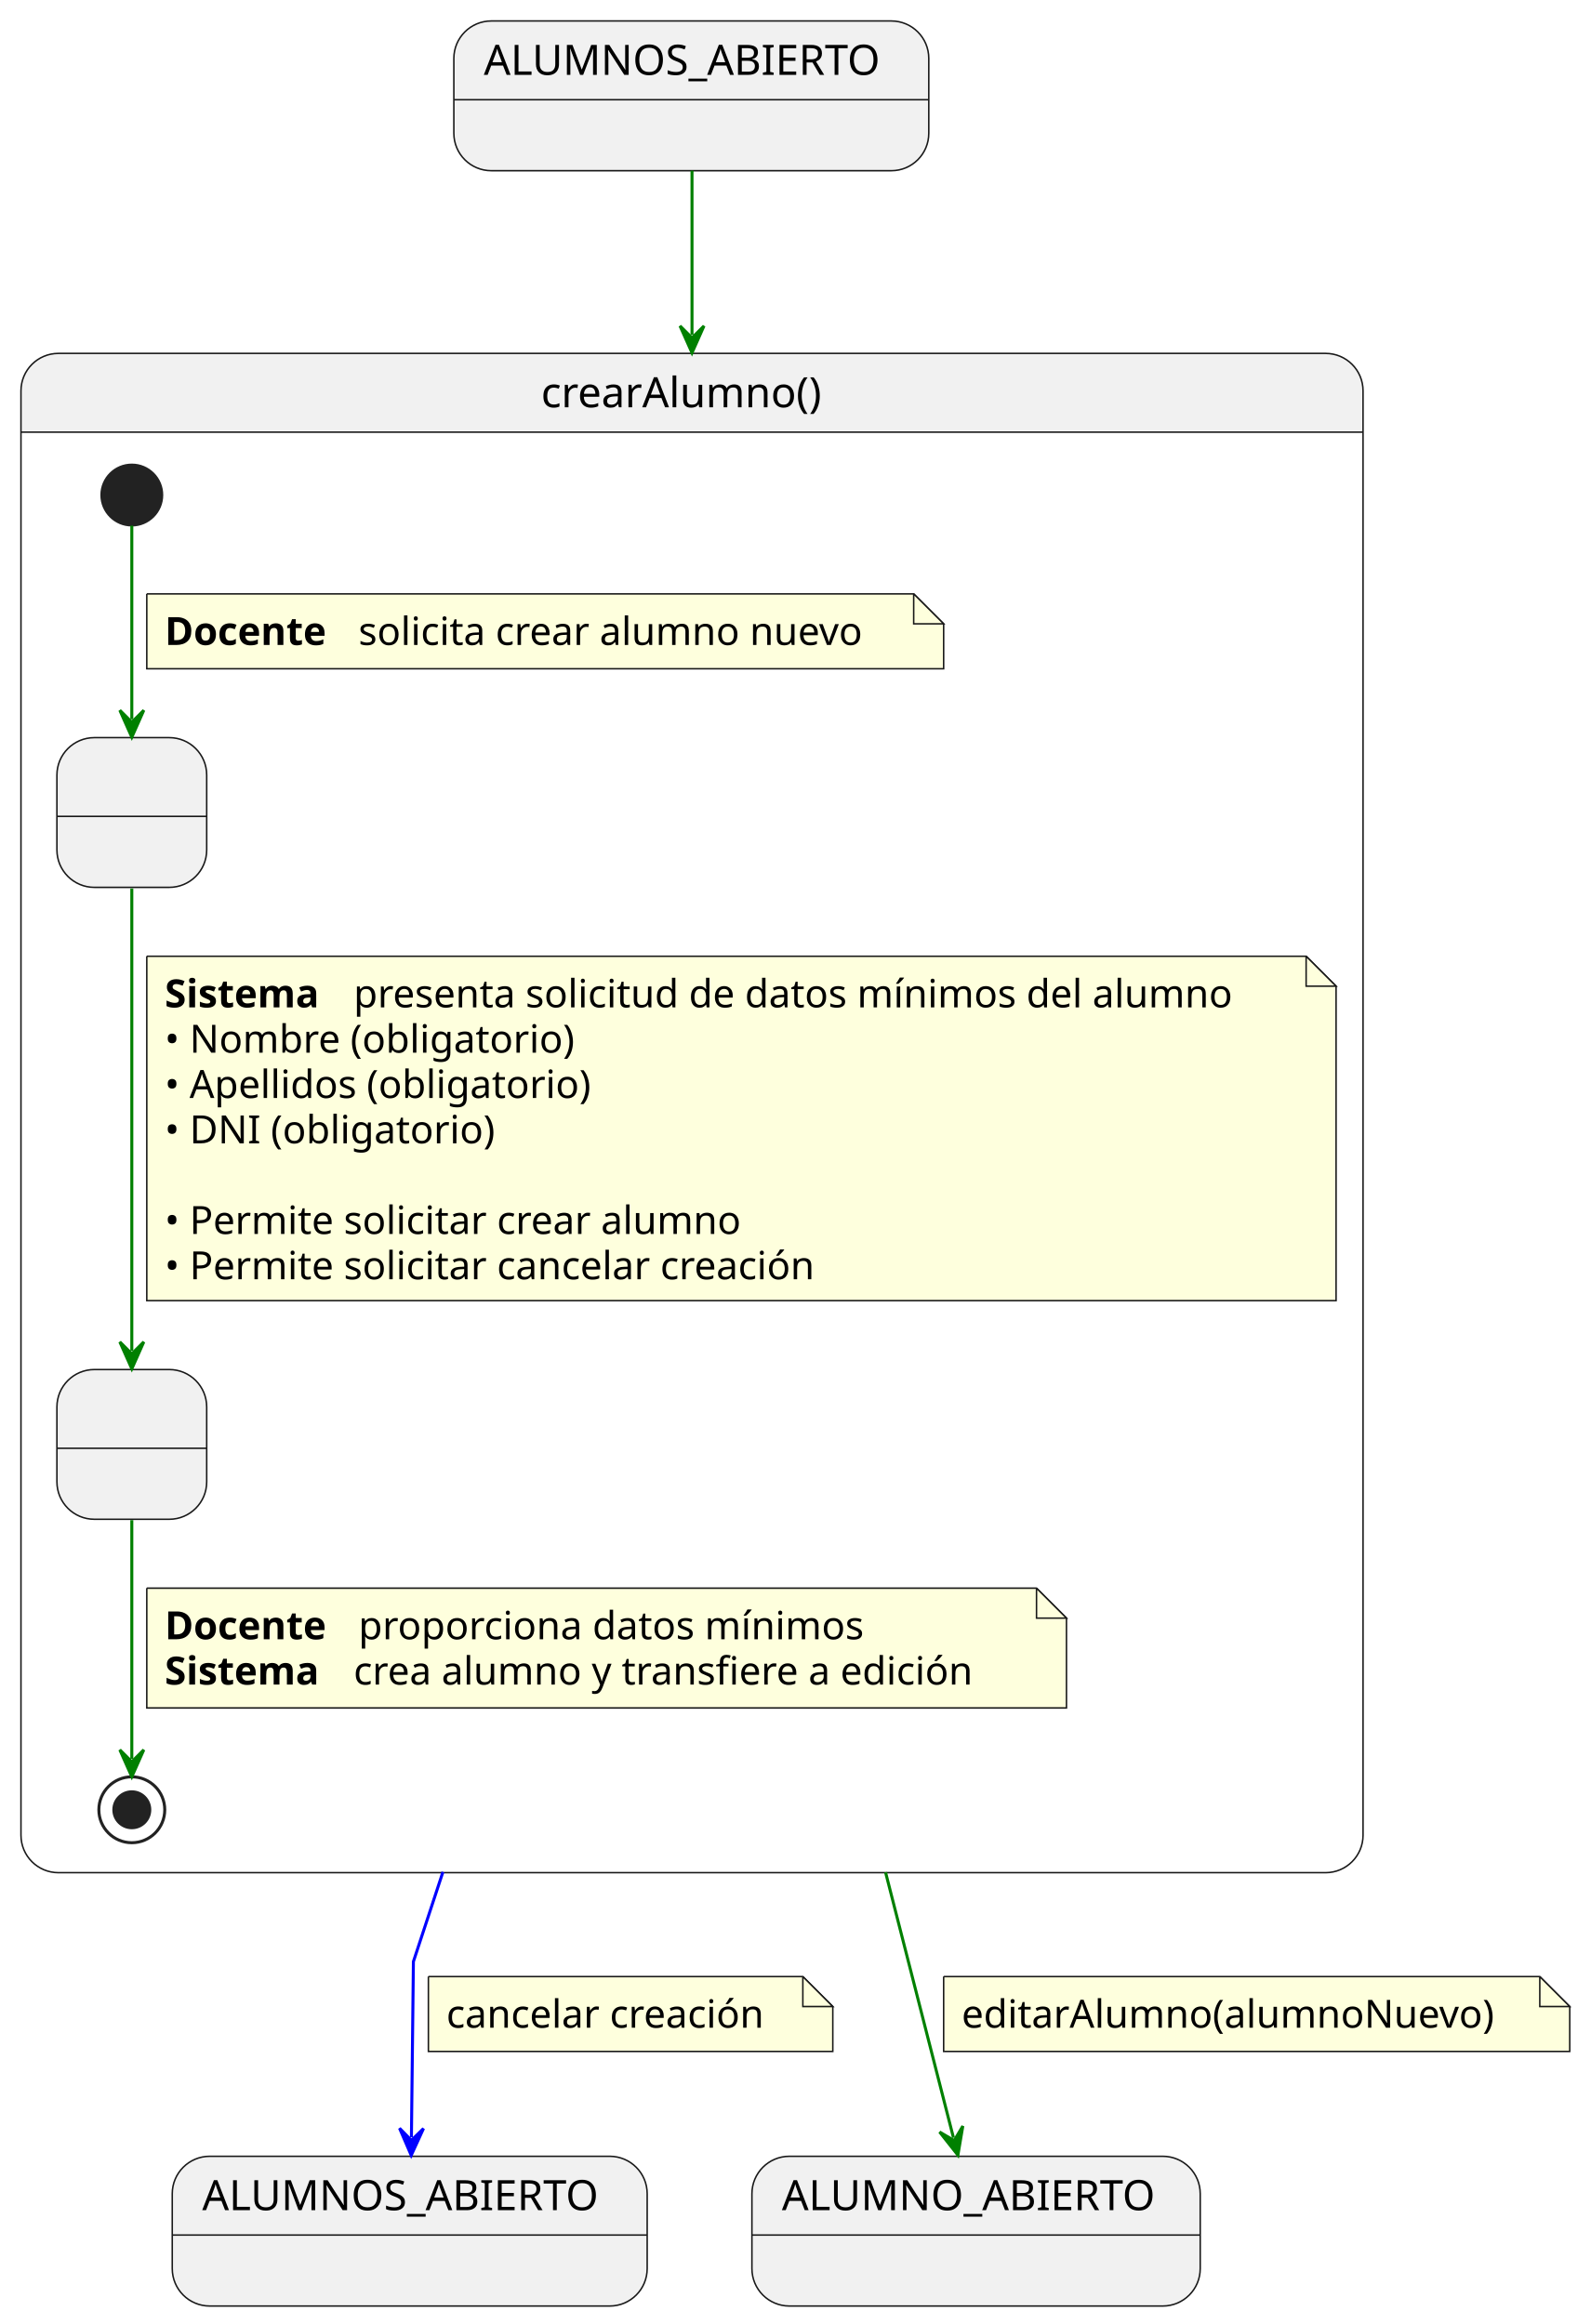
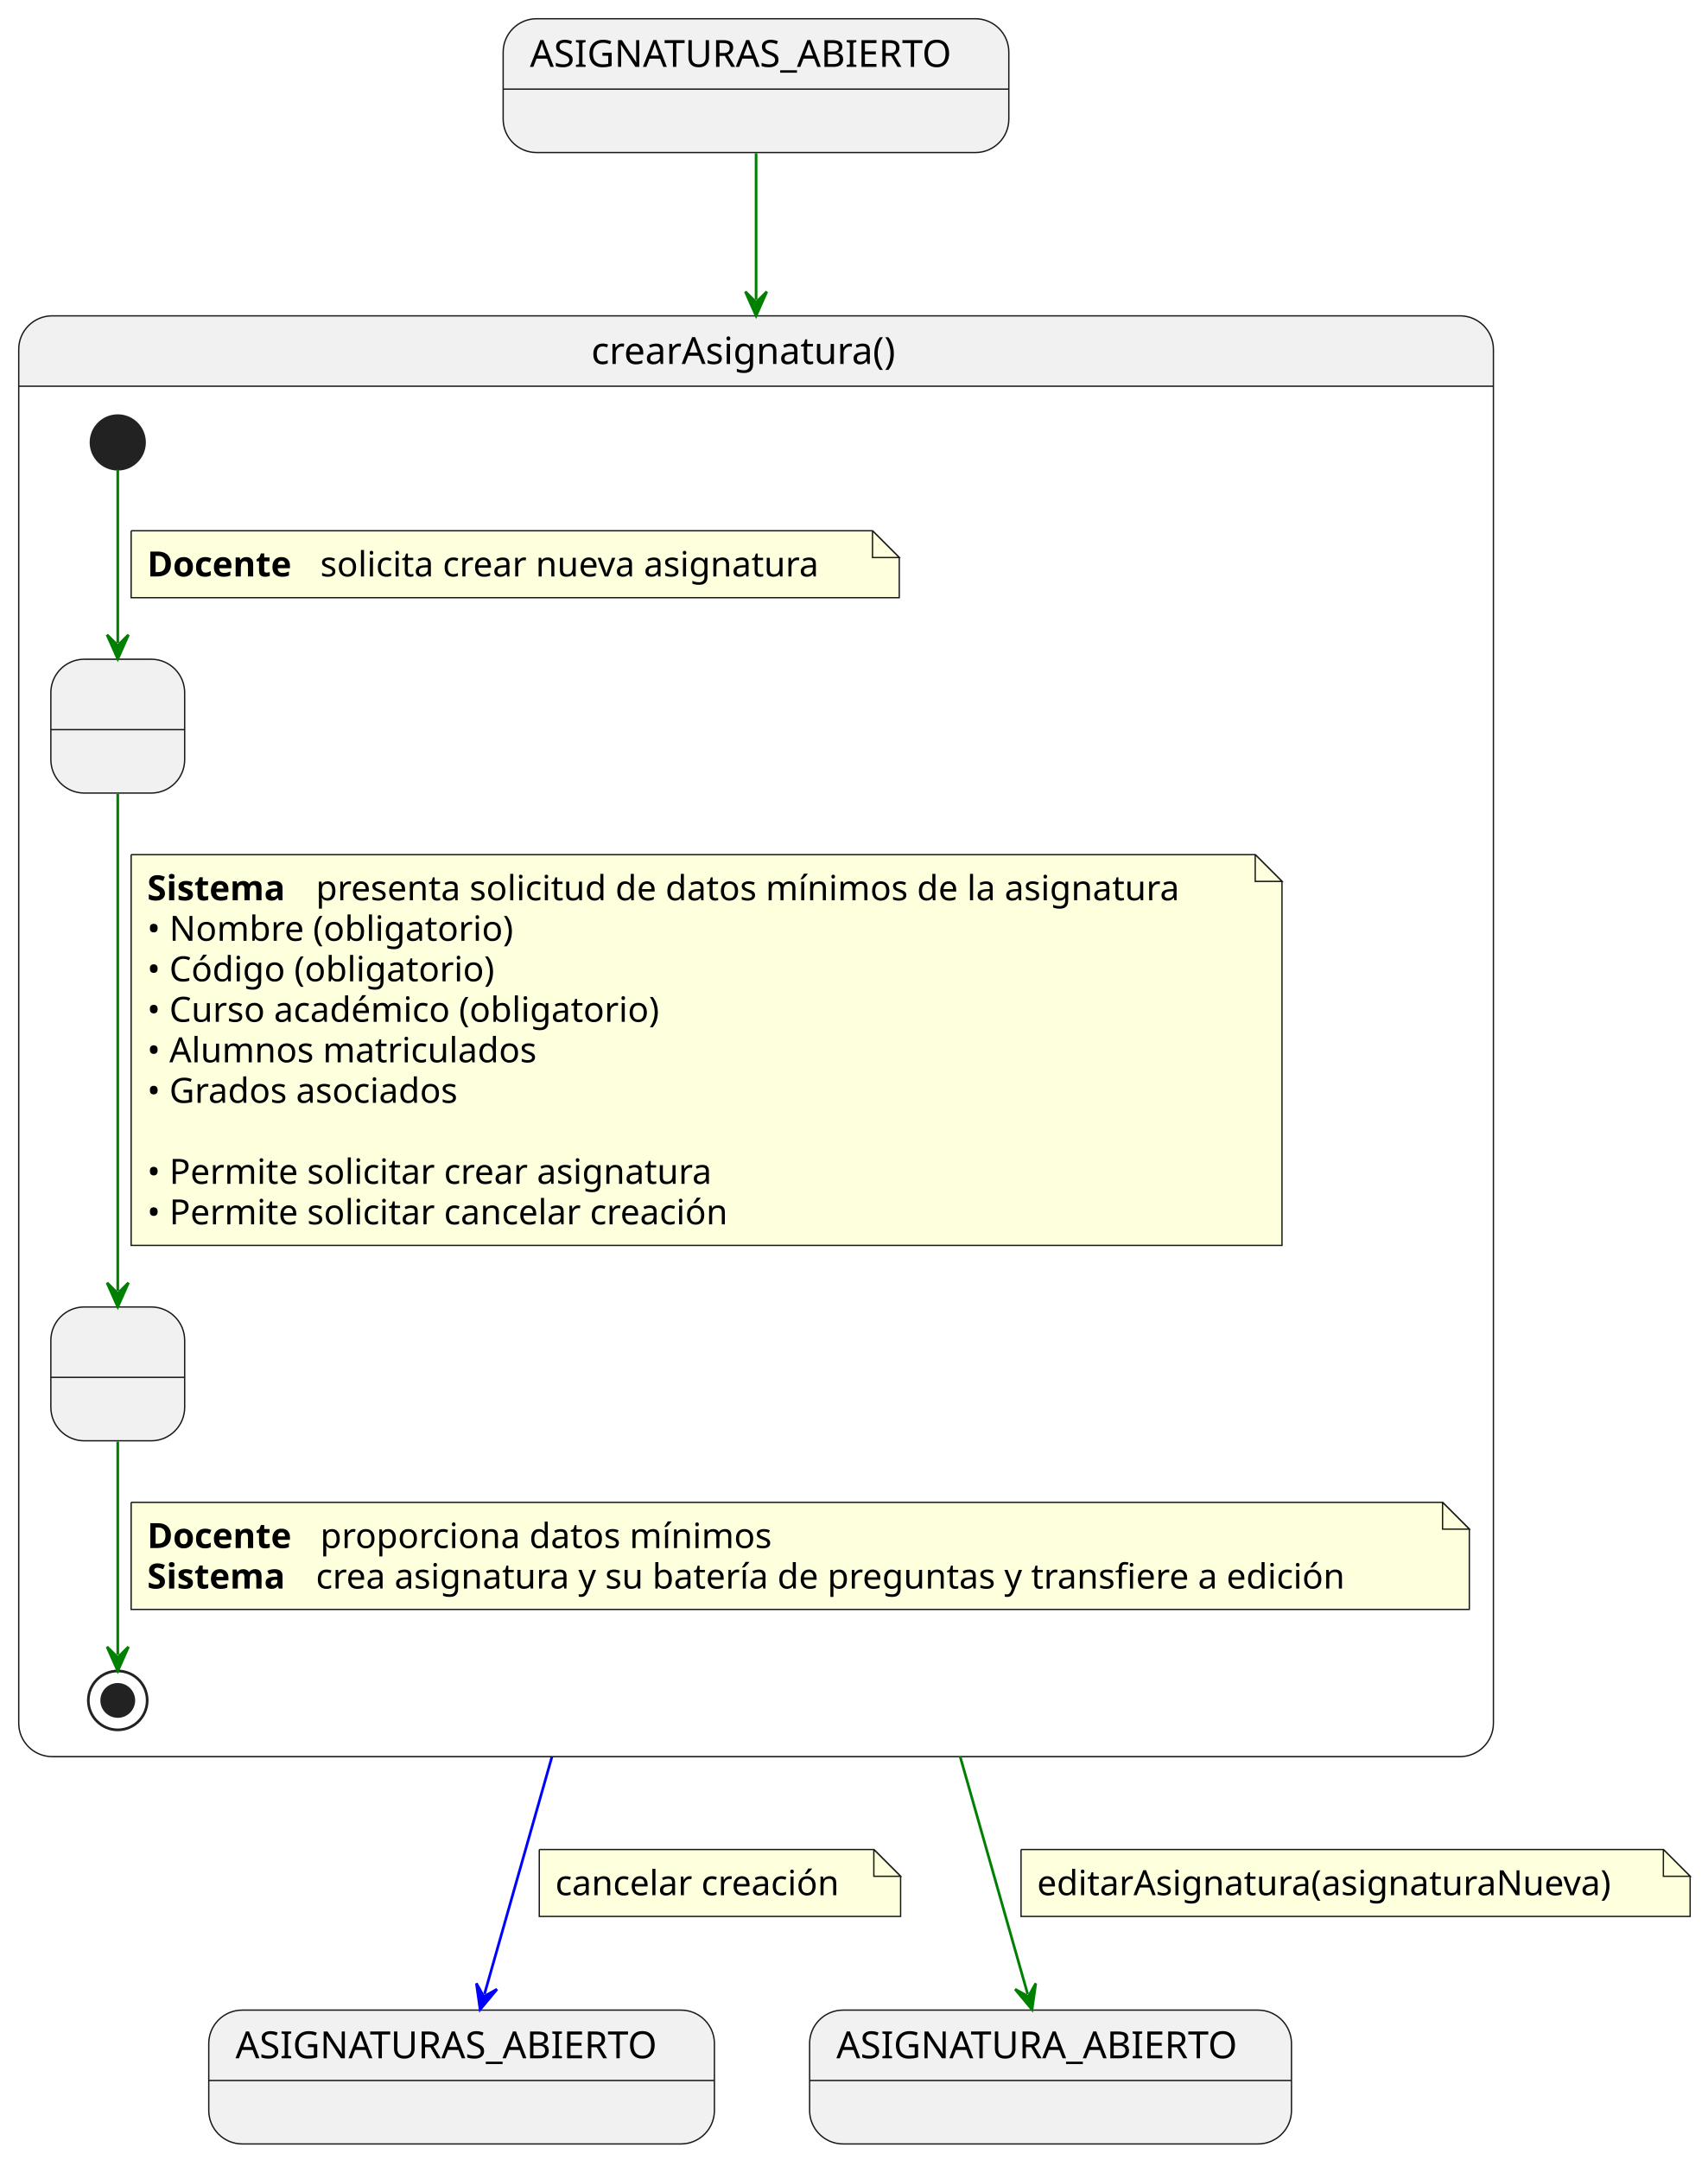
- <svg xmlns="http://www.w3.org/2000/svg" contentStyleType="text/css" data-diagram-type="STATE" height="776px" preserveAspectRatio="none" style="width:531px;height:776px;background:#FFFFFF;" version="1.1" viewBox="0 0 531 776" width="531px" zoomAndPan="magnify">
+ <svg xmlns="http://www.w3.org/2000/svg" contentStyleType="text/css" data-diagram-type="STATE" height="807px" preserveAspectRatio="none" style="width:638px;height:807px;background:#FFFFFF;" version="1.1" viewBox="0 0 638 807" width="638px" zoomAndPan="magnify">
  <defs />
  <g>
-     <g id="ALUMNOS_ABIERTO">
-       <rect fill="#F1F1F1" height="50" rx="12.5" ry="12.5" style="stroke:#181818;stroke-width:0.5;" width="158.537" x="151.5" y="7" />
-       <line style="stroke:#181818;stroke-width:0.5;" x1="151.5" x2="310.037" y1="33.297" y2="33.297" />
-       <text fill="#000000" font-family="sans-serif" font-size="14" lengthAdjust="spacing" textLength="138.537" x="161.5" y="24.995">ALUMNOS_ABIERTO</text>
+     <g id="ASIGNATURAS_ABIERTO">
+       <rect fill="#F1F1F1" height="50" rx="12.5" ry="12.5" style="stroke:#181818;stroke-width:0.5;" width="188.936" x="188" y="7" />
+       <line style="stroke:#181818;stroke-width:0.5;" x1="188" x2="376.937" y1="33.297" y2="33.297" />
+       <text fill="#000000" font-family="sans-serif" font-size="14" lengthAdjust="spacing" textLength="168.936" x="198" y="24.995">ASIGNATURAS_ABIERTO</text>
    </g>
-     <g id="ALUMNOS_ABIERTO2">
-       <rect fill="#F1F1F1" height="50" rx="12.5" ry="12.5" style="stroke:#181818;stroke-width:0.5;" width="158.537" x="57.5" y="720" />
-       <line style="stroke:#181818;stroke-width:0.5;" x1="57.5" x2="216.037" y1="746.297" y2="746.297" />
-       <text fill="#000000" font-family="sans-serif" font-size="14" lengthAdjust="spacing" textLength="138.537" x="67.5" y="737.995">ALUMNOS_ABIERTO</text>
+     <g id="ASIGNATURAS_ABIERTO2">
+       <rect fill="#F1F1F1" height="50" rx="12.5" ry="12.5" style="stroke:#181818;stroke-width:0.5;" width="188.936" x="78" y="751" />
+       <line style="stroke:#181818;stroke-width:0.5;" x1="78" x2="266.937" y1="777.297" y2="777.297" />
+       <text fill="#000000" font-family="sans-serif" font-size="14" lengthAdjust="spacing" textLength="168.936" x="88" y="768.995">ASIGNATURAS_ABIERTO</text>
    </g>
-     <path d="M19.5,118 L442.5,118 A12.5,12.5 0 0 1 455,130.5 L455,144.297 L7,144.297 L7,130.5 A12.5,12.5 0 0 1 19.5,118" fill="#F1F1F1" />
-     <rect fill="none" height="507.297" rx="12.5" ry="12.5" style="stroke:#181818;stroke-width:0.5;" width="448" x="7" y="118" />
-     <line style="stroke:#181818;stroke-width:0.5;" x1="7" x2="455" y1="144.297" y2="144.297" />
-     <text fill="#000000" font-family="sans-serif" font-size="14" lengthAdjust="spacing" textLength="100.741" x="180.629" y="135.995">crearAlumno()</text>
-     <g id="crearAlumno.SolicitandoDatos">
+     <path d="M19.5,118 L545.5,118 A12.5,12.5 0 0 1 558,130.5 L558,144.297 L7,144.297 L7,130.5 A12.5,12.5 0 0 1 19.5,118" fill="#F1F1F1" />
+     <rect fill="none" height="538.297" rx="12.5" ry="12.5" style="stroke:#181818;stroke-width:0.5;" width="551" x="7" y="118" />
+     <line style="stroke:#181818;stroke-width:0.5;" x1="7" x2="558" y1="144.297" y2="144.297" />
+     <text fill="#000000" font-family="sans-serif" font-size="14" lengthAdjust="spacing" textLength="123.122" x="220.939" y="135.995">crearAsignatura()</text>
+     <g id="crearAsignatura.SolicitandoDatosAsignatura">
      <rect fill="#F1F1F1" height="50" rx="12.5" ry="12.5" style="stroke:#181818;stroke-width:0.5;" width="50" x="19" y="246.297" />
      <line style="stroke:#181818;stroke-width:0.5;" x1="19" x2="69" y1="272.594" y2="272.594" />
      <text fill="#000000" font-family="sans-serif" font-size="14" lengthAdjust="spacing" textLength="4.45" x="41.775" y="264.292"> </text>
    </g>
-     <g id="crearAlumno.CreandoAlumno">
-       <rect fill="#F1F1F1" height="50" rx="12.5" ry="12.5" style="stroke:#181818;stroke-width:0.5;" width="50" x="19" y="457.297" />
-       <line style="stroke:#181818;stroke-width:0.5;" x1="19" x2="69" y1="483.594" y2="483.594" />
-       <text fill="#000000" font-family="sans-serif" font-size="14" lengthAdjust="spacing" textLength="4.45" x="41.775" y="475.292"> </text>
+     <g id="crearAsignatura.CreandoAsignatura">
+       <rect fill="#F1F1F1" height="50" rx="12.5" ry="12.5" style="stroke:#181818;stroke-width:0.5;" width="50" x="19" y="488.297" />
+       <line style="stroke:#181818;stroke-width:0.5;" x1="19" x2="69" y1="514.594" y2="514.594" />
+       <text fill="#000000" font-family="sans-serif" font-size="14" lengthAdjust="spacing" textLength="4.45" x="41.775" y="506.292"> </text>
    </g>
    <ellipse cx="44" cy="165.297" fill="#222222" rx="10" ry="10" style="stroke:#222222;stroke-width:1;" />
-     <ellipse cx="44" cy="604.297" fill="none" rx="11" ry="11" style="stroke:#222222;stroke-width:1;" />
-     <ellipse cx="44" cy="604.297" fill="#222222" rx="6" ry="6" style="stroke:#222222;stroke-width:1;" />
-     <g class="link" data-entity-1=".start.crearAlumno" data-entity-2="SolicitandoDatos" data-source-line="13" data-uid="lnk4" id="link_.start.crearAlumno_SolicitandoDatos">
-       <path d="M44,175.527 C44,191.237 44,217.657 44,240.167" fill="none" id="*start*crearAlumno-to-SolicitandoDatos" style="stroke:#008000;stroke-width:1;" />
+     <ellipse cx="44" cy="635.297" fill="none" rx="11" ry="11" style="stroke:#222222;stroke-width:1;" />
+     <ellipse cx="44" cy="635.297" fill="#222222" rx="6" ry="6" style="stroke:#222222;stroke-width:1;" />
+     <g class="link" data-entity-1=".start.crearAsignatura" data-entity-2="SolicitandoDatosAsignatura" data-source-line="11" data-uid="lnk3" id="link_.start.crearAsignatura_SolicitandoDatosAsignatura">
+       <path d="M44,175.527 C44,191.237 44,217.657 44,240.167" fill="none" id="*start*crearAsignatura-to-SolicitandoDatosAsignatura" style="stroke:#008000;stroke-width:1;" />
      <polygon fill="#008000" points="44,246.167,48,237.167,44,241.167,40,237.167,44,246.167" style="stroke:#008000;stroke-width:1;" />
-       <path d="M49,198.297 L49,223.297 L315,223.297 L315,208.297 L305,198.297 L49,198.297" fill="#FEFFDD" style="stroke:#181818;stroke-width:0.5;" />
-       <path d="M305,198.297 L305,208.297 L315,208.297 L305,198.297" fill="#FEFFDD" style="stroke:#181818;stroke-width:0.5;" />
+       <path d="M49,198.297 L49,223.297 L336,223.297 L336,208.297 L326,198.297 L49,198.297" fill="#FEFFDD" style="stroke:#181818;stroke-width:0.5;" />
+       <path d="M326,198.297 L326,208.297 L336,208.297 L326,198.297" fill="#FEFFDD" style="stroke:#181818;stroke-width:0.5;" />
      <text fill="#000000" font-family="sans-serif" font-size="13" font-weight="bold" lengthAdjust="spacing" textLength="60.531" x="55" y="215.364">Docente</text>
-       <text fill="#000000" font-family="sans-serif" font-size="13" lengthAdjust="spacing" textLength="180.769" x="119.664" y="215.364">solicita crear alumno nuevo</text>
+       <text fill="#000000" font-family="sans-serif" font-size="13" lengthAdjust="spacing" textLength="201.564" x="119.664" y="215.364">solicita crear nueva asignatura</text>
    </g>
-     <g class="link" data-entity-1="SolicitandoDatos" data-entity-2="CreandoAlumno" data-source-line="18" data-uid="lnk5" id="link_SolicitandoDatos_CreandoAlumno">
-       <path d="M44,296.677 C44,336.957 44,410.897 44,451.067" fill="none" id="SolicitandoDatos-to-CreandoAlumno" style="stroke:#008000;stroke-width:1;" />
-       <polygon fill="#008000" points="44,457.067,48,448.067,44,452.067,40,448.067,44,457.067" style="stroke:#008000;stroke-width:1;" />
-       <path d="M49,319.297 L49,434.297 L446,434.297 L446,329.297 L436,319.297 L49,319.297" fill="#FEFFDD" style="stroke:#181818;stroke-width:0.5;" />
-       <path d="M436,319.297 L436,329.297 L446,329.297 L436,319.297" fill="#FEFFDD" style="stroke:#181818;stroke-width:0.5;" />
+     <g class="link" data-entity-1="SolicitandoDatosAsignatura" data-entity-2="CreandoAsignatura" data-source-line="16" data-uid="lnk4" id="link_SolicitandoDatosAsignatura_CreandoAsignatura">
+       <path d="M44,296.627 C44,342.747 44,436.367 44,482.257" fill="none" id="SolicitandoDatosAsignatura-to-CreandoAsignatura" style="stroke:#008000;stroke-width:1;" />
+       <polygon fill="#008000" points="44,488.257,48,479.257,44,483.257,40,479.257,44,488.257" style="stroke:#008000;stroke-width:1;" />
+       <path d="M49,319.297 L49,465.297 L479,465.297 L479,329.297 L469,319.297 L49,319.297" fill="#FEFFDD" style="stroke:#181818;stroke-width:0.5;" />
+       <path d="M469,319.297 L469,329.297 L479,329.297 L469,319.297" fill="#FEFFDD" style="stroke:#181818;stroke-width:0.5;" />
      <text fill="#000000" font-family="sans-serif" font-size="13" font-weight="bold" lengthAdjust="spacing" textLength="58.906" x="55" y="336.364">Sistema</text>
-       <text fill="#000000" font-family="sans-serif" font-size="13" lengthAdjust="spacing" textLength="313.104" x="118.039" y="336.364">presenta solicitud de datos mínimos del alumno</text>
+       <text fill="#000000" font-family="sans-serif" font-size="13" lengthAdjust="spacing" textLength="345.985" x="118.039" y="336.364">presenta solicitud de datos mínimos de la asignatura</text>
      <text fill="#000000" font-family="sans-serif" font-size="13" lengthAdjust="spacing" textLength="147.621" x="55" y="351.497">• Nombre (obligatorio)</text>
-       <text fill="#000000" font-family="sans-serif" font-size="13" lengthAdjust="spacing" textLength="154.642" x="55" y="366.629">• Apellidos (obligatorio)</text>
-       <text fill="#000000" font-family="sans-serif" font-size="13" lengthAdjust="spacing" textLength="119.253" x="55" y="381.762">• DNI (obligatorio)</text>
-       <text fill="#000000" font-family="sans-serif" font-size="13" lengthAdjust="spacing" textLength="4.132" x="55" y="396.895"> </text>
-       <text fill="#000000" font-family="sans-serif" font-size="13" lengthAdjust="spacing" textLength="208.343" x="55" y="412.028">• Permite solicitar crear alumno</text>
-       <text fill="#000000" font-family="sans-serif" font-size="13" lengthAdjust="spacing" textLength="236.698" x="55" y="427.161">• Permite solicitar cancelar creación</text>
+       <text fill="#000000" font-family="sans-serif" font-size="13" lengthAdjust="spacing" textLength="140.785" x="55" y="366.629">• Código (obligatorio)</text>
+       <text fill="#000000" font-family="sans-serif" font-size="13" lengthAdjust="spacing" textLength="207.911" x="55" y="381.762">• Curso académico (obligatorio)</text>
+       <text fill="#000000" font-family="sans-serif" font-size="13" lengthAdjust="spacing" textLength="156.933" x="55" y="396.895">• Alumnos matriculados</text>
+       <text fill="#000000" font-family="sans-serif" font-size="13" lengthAdjust="spacing" textLength="126.693" x="55" y="412.028">• Grados asociados</text>
+       <text fill="#000000" font-family="sans-serif" font-size="13" lengthAdjust="spacing" textLength="4.132" x="55" y="427.161"> </text>
+       <text fill="#000000" font-family="sans-serif" font-size="13" lengthAdjust="spacing" textLength="229.125" x="55" y="442.293">• Permite solicitar crear asignatura</text>
+       <text fill="#000000" font-family="sans-serif" font-size="13" lengthAdjust="spacing" textLength="236.698" x="55" y="457.426">• Permite solicitar cancelar creación</text>
    </g>
-     <g class="link" data-entity-1="CreandoAlumno" data-entity-2=".end.crearAlumno" data-source-line="29" data-uid="lnk7" id="link_CreandoAlumno_.end.crearAlumno">
-       <path d="M44,507.577 C44,533.877 44,568.567 44,587.277" fill="none" id="CreandoAlumno-to-*end*crearAlumno" style="stroke:#008000;stroke-width:1;" />
-       <polygon fill="#008000" points="44,593.277,48,584.277,44,588.277,40,584.277,44,593.277" style="stroke:#008000;stroke-width:1;" />
-       <path d="M49,530.297 L49,570.297 L356,570.297 L356,540.297 L346,530.297 L49,530.297" fill="#FEFFDD" style="stroke:#181818;stroke-width:0.5;" />
-       <path d="M346,530.297 L346,540.297 L356,540.297 L346,530.297" fill="#FEFFDD" style="stroke:#181818;stroke-width:0.5;" />
-       <text fill="#000000" font-family="sans-serif" font-size="13" font-weight="bold" lengthAdjust="spacing" textLength="60.531" x="55" y="547.364">Docente</text>
-       <text fill="#000000" font-family="sans-serif" font-size="13" lengthAdjust="spacing" textLength="177.842" x="119.664" y="547.364">proporciona datos mínimos</text>
-       <text fill="#000000" font-family="sans-serif" font-size="13" font-weight="bold" lengthAdjust="spacing" textLength="58.906" x="55" y="562.497">Sistema</text>
-       <text fill="#000000" font-family="sans-serif" font-size="13" lengthAdjust="spacing" textLength="223.215" x="118.039" y="562.497">crea alumno y transfiere a edición</text>
+     <g class="link" data-entity-1="CreandoAsignatura" data-entity-2=".end.crearAsignatura" data-source-line="29" data-uid="lnk6" id="link_CreandoAsignatura_.end.crearAsignatura">
+       <path d="M44,538.577 C44,564.877 44,599.567 44,618.277" fill="none" id="CreandoAsignatura-to-*end*crearAsignatura" style="stroke:#008000;stroke-width:1;" />
+       <polygon fill="#008000" points="44,624.277,48,615.277,44,619.277,40,615.277,44,624.277" style="stroke:#008000;stroke-width:1;" />
+       <path d="M49,561.297 L49,601.297 L549,601.297 L549,571.297 L539,561.297 L49,561.297" fill="#FEFFDD" style="stroke:#181818;stroke-width:0.5;" />
+       <path d="M539,561.297 L539,571.297 L549,571.297 L539,561.297" fill="#FEFFDD" style="stroke:#181818;stroke-width:0.5;" />
+       <text fill="#000000" font-family="sans-serif" font-size="13" font-weight="bold" lengthAdjust="spacing" textLength="60.531" x="55" y="578.364">Docente</text>
+       <text fill="#000000" font-family="sans-serif" font-size="13" lengthAdjust="spacing" textLength="177.842" x="119.664" y="578.364">proporciona datos mínimos</text>
+       <text fill="#000000" font-family="sans-serif" font-size="13" font-weight="bold" lengthAdjust="spacing" textLength="58.906" x="55" y="593.497">Sistema</text>
+       <text fill="#000000" font-family="sans-serif" font-size="13" lengthAdjust="spacing" textLength="416.013" x="118.039" y="593.497">crea asignatura y su batería de preguntas y transfiere a edición</text>
    </g>
-     <g id="ALUMNO_ABIERTO">
-       <rect fill="#F1F1F1" height="50" rx="12.5" ry="12.5" style="stroke:#181818;stroke-width:0.5;" width="149.65" x="251" y="720" />
-       <line style="stroke:#181818;stroke-width:0.5;" x1="251" x2="400.65" y1="746.297" y2="746.297" />
-       <text fill="#000000" font-family="sans-serif" font-size="14" lengthAdjust="spacing" textLength="129.65" x="261" y="737.995">ALUMNO_ABIERTO</text>
+     <g id="ASIGNATURA_ABIERTO">
+       <rect fill="#F1F1F1" height="50" rx="12.5" ry="12.5" style="stroke:#181818;stroke-width:0.5;" width="180.05" x="302.5" y="751" />
+       <line style="stroke:#181818;stroke-width:0.5;" x1="302.5" x2="482.55" y1="777.297" y2="777.297" />
+       <text fill="#000000" font-family="sans-serif" font-size="14" lengthAdjust="spacing" textLength="160.05" x="312.5" y="768.995">ASIGNATURA_ABIERTO</text>
    </g>
-     <g class="link" data-entity-1="ALUMNOS_ABIERTO" data-entity-2="crearAlumno" data-source-line="6" data-uid="lnk2" id="link_ALUMNOS_ABIERTO_crearAlumno">
-       <path d="M231,57 C231,72.14 231,87.41 231,111.83" fill="none" id="ALUMNOS_ABIERTO-to-crearAlumno" style="stroke:#008000;stroke-width:1;" />
-       <polygon fill="#008000" points="231,117.83,235,108.83,231,112.83,227,108.83,231,117.83" style="stroke:#008000;stroke-width:1;" />
+     <g class="link" data-entity-1="ASIGNATURAS_ABIERTO" data-entity-2="crearAsignatura" data-source-line="36" data-uid="lnk7" id="link_ASIGNATURAS_ABIERTO_crearAsignatura">
+       <path d="M282.5,57.26 C282.5,72.37 282.5,87.56 282.5,111.97" fill="none" id="ASIGNATURAS_ABIERTO-to-crearAsignatura" style="stroke:#008000;stroke-width:1;" />
+       <polygon fill="#008000" points="282.5,117.97,286.5,108.97,282.5,112.97,278.5,108.97,282.5,117.97" style="stroke:#008000;stroke-width:1;" />
    </g>
-     <g class="link" data-entity-1="crearAlumno" data-entity-2="ALUMNO_ABIERTO" data-source-line="36" data-uid="lnk9" id="link_crearAlumno_ALUMNO_ABIERTO">
-       <path d="M295.61,625.18 C305.49,663.79 312.733,692.137 318.273,713.797" fill="none" id="crearAlumno-to-ALUMNO_ABIERTO" style="stroke:#008000;stroke-width:1;" />
-       <polygon fill="#008000" points="319.76,719.61,321.405,709.899,318.521,714.766,313.655,711.882,319.76,719.61" style="stroke:#008000;stroke-width:1;" />
-       <path d="M315,660 L315,685 L524,685 L524,670 L514,660 L315,660" fill="#FEFFDD" style="stroke:#181818;stroke-width:0.5;" />
-       <path d="M514,660 L514,670 L524,670 L514,660" fill="#FEFFDD" style="stroke:#181818;stroke-width:0.5;" />
-       <text fill="#000000" font-family="sans-serif" font-size="13" lengthAdjust="spacing" textLength="188.297" x="321" y="677.067">editarAlumno(alumnoNuevo)</text>
+     <g class="link" data-entity-1="crearAsignatura" data-entity-2="ASIGNATURA_ABIERTO" data-source-line="38" data-uid="lnk9" id="link_crearAsignatura_ASIGNATURA_ABIERTO">
+       <path d="M358.75,656.26 C369.79,695.1 377.84,723.418 383.97,744.989" fill="none" id="crearAsignatura-to-ASIGNATURA_ABIERTO" style="stroke:#008000;stroke-width:1;" />
+       <polygon fill="#008000" points="385.61,750.76,386.997,741.009,384.243,745.95,379.302,743.196,385.61,750.76" style="stroke:#008000;stroke-width:1;" />
+       <path d="M381.5,691 L381.5,716 L631.5,716 L631.5,701 L621.5,691 L381.5,691" fill="#FEFFDD" style="stroke:#181818;stroke-width:0.5;" />
+       <path d="M621.5,691 L621.5,701 L631.5,701 L621.5,691" fill="#FEFFDD" style="stroke:#181818;stroke-width:0.5;" />
+       <text fill="#000000" font-family="sans-serif" font-size="13" lengthAdjust="spacing" textLength="229.874" x="387.5" y="708.067">editarAsignatura(asignaturaNueva)</text>
    </g>
-     <g class="link" data-entity-1="crearAlumno" data-entity-2="ALUMNOS_ABIERTO2" data-source-line="41" data-uid="lnk10" id="link_crearAlumno_ALUMNOS_ABIERTO2">
-       <path d="M147.86,625.04 C141.8,643.46 138,655 138,655 C138,655 137.638,687.33 137.338,713.68" fill="none" id="crearAlumno-to-ALUMNOS_ABIERTO2" style="stroke:#0000FF;stroke-width:1;" />
-       <polygon fill="#0000FF" points="137.27,719.68,141.372,710.726,137.327,714.68,133.373,710.635,137.27,719.68" style="stroke:#0000FF;stroke-width:1;" />
-       <path d="M143,660 L143,685 L278,685 L278,670 L268,660 L143,660" fill="#FEFFDD" style="stroke:#181818;stroke-width:0.5;" />
-       <path d="M268,660 L268,670 L278,670 L268,660" fill="#FEFFDD" style="stroke:#181818;stroke-width:0.5;" />
-       <text fill="#000000" font-family="sans-serif" font-size="13" lengthAdjust="spacing" textLength="114.962" x="149" y="677.067">cancelar creación</text>
+     <g class="link" data-entity-1="crearAsignatura" data-entity-2="ASIGNATURAS_ABIERTO2" data-source-line="43" data-uid="lnk10" id="link_crearAsignatura_ASIGNATURAS_ABIERTO2">
+       <path d="M206.25,656.26 C195.21,695.1 187.16,723.418 181.03,744.989" fill="none" id="crearAsignatura-to-ASIGNATURAS_ABIERTO2" style="stroke:#0000FF;stroke-width:1;" />
+       <polygon fill="#0000FF" points="179.39,750.76,185.698,743.196,180.757,745.95,178.003,741.009,179.39,750.76" style="stroke:#0000FF;stroke-width:1;" />
+       <path d="M201.5,691 L201.5,716 L336.5,716 L336.5,701 L326.5,691 L201.5,691" fill="#FEFFDD" style="stroke:#181818;stroke-width:0.5;" />
+       <path d="M326.5,691 L326.5,701 L336.5,701 L326.5,691" fill="#FEFFDD" style="stroke:#181818;stroke-width:0.5;" />
+       <text fill="#000000" font-family="sans-serif" font-size="13" lengthAdjust="spacing" textLength="114.962" x="207.5" y="708.067">cancelar creación</text>
    </g>
  </g>
</svg>
